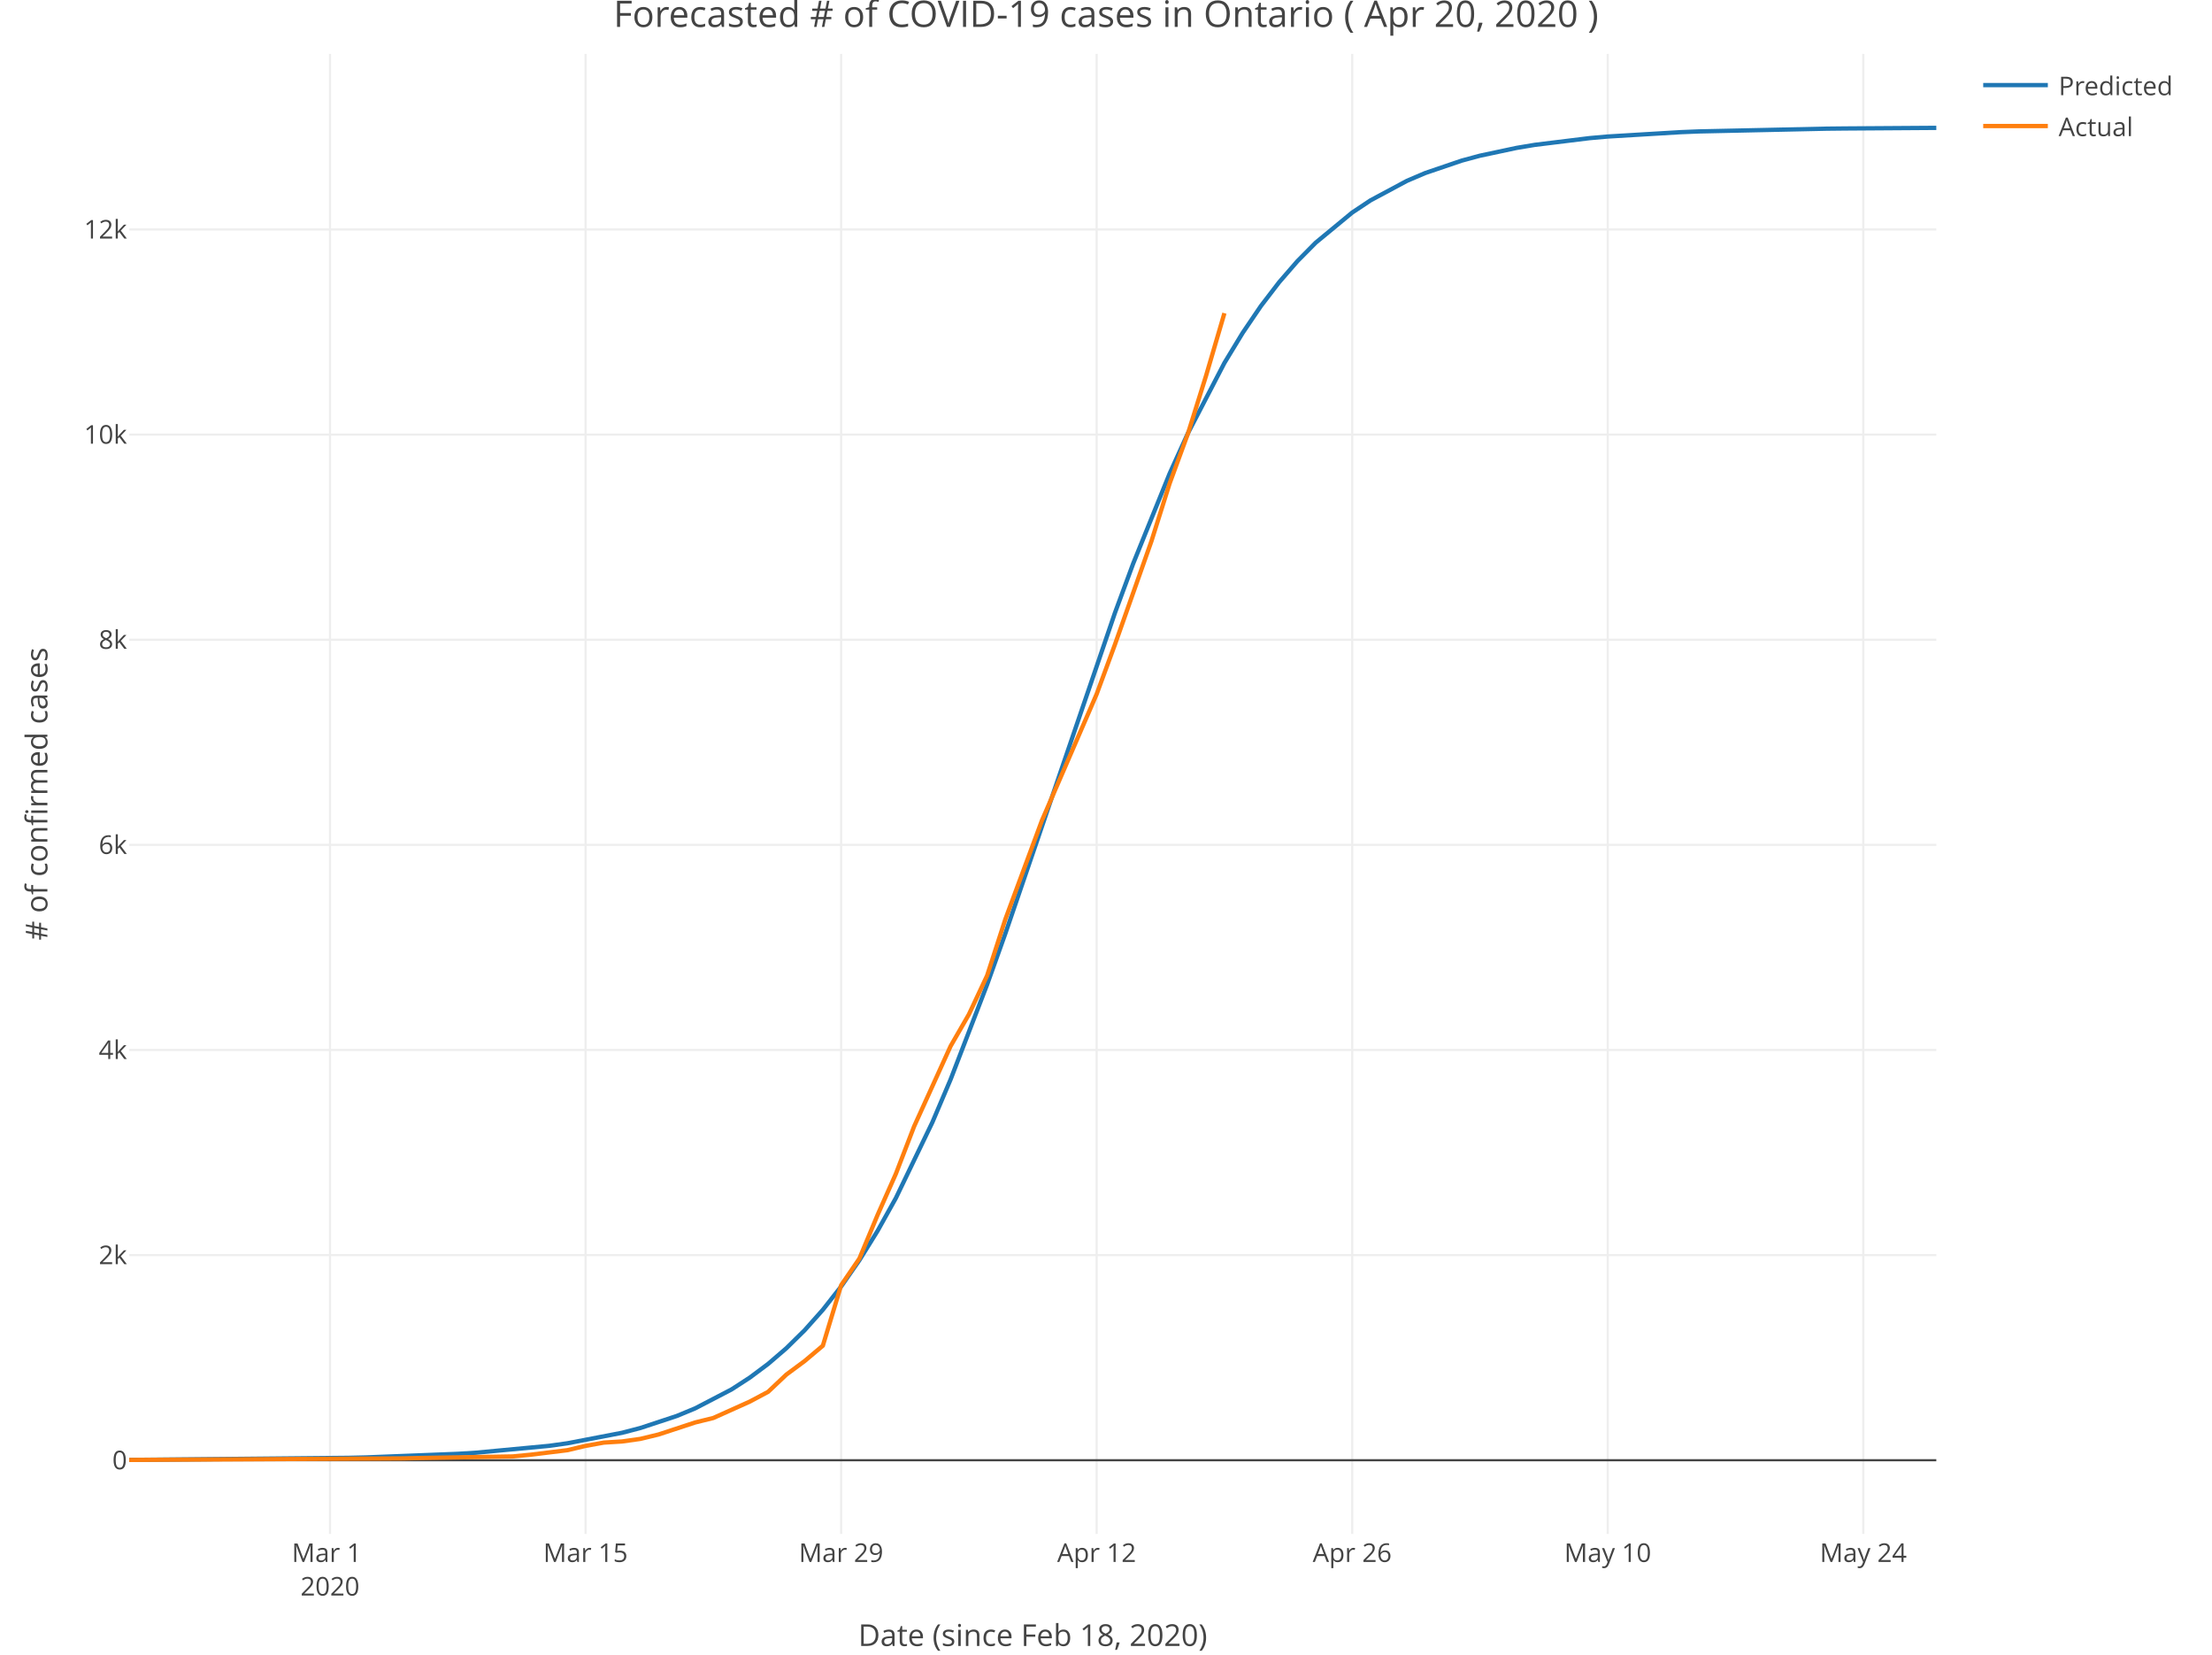
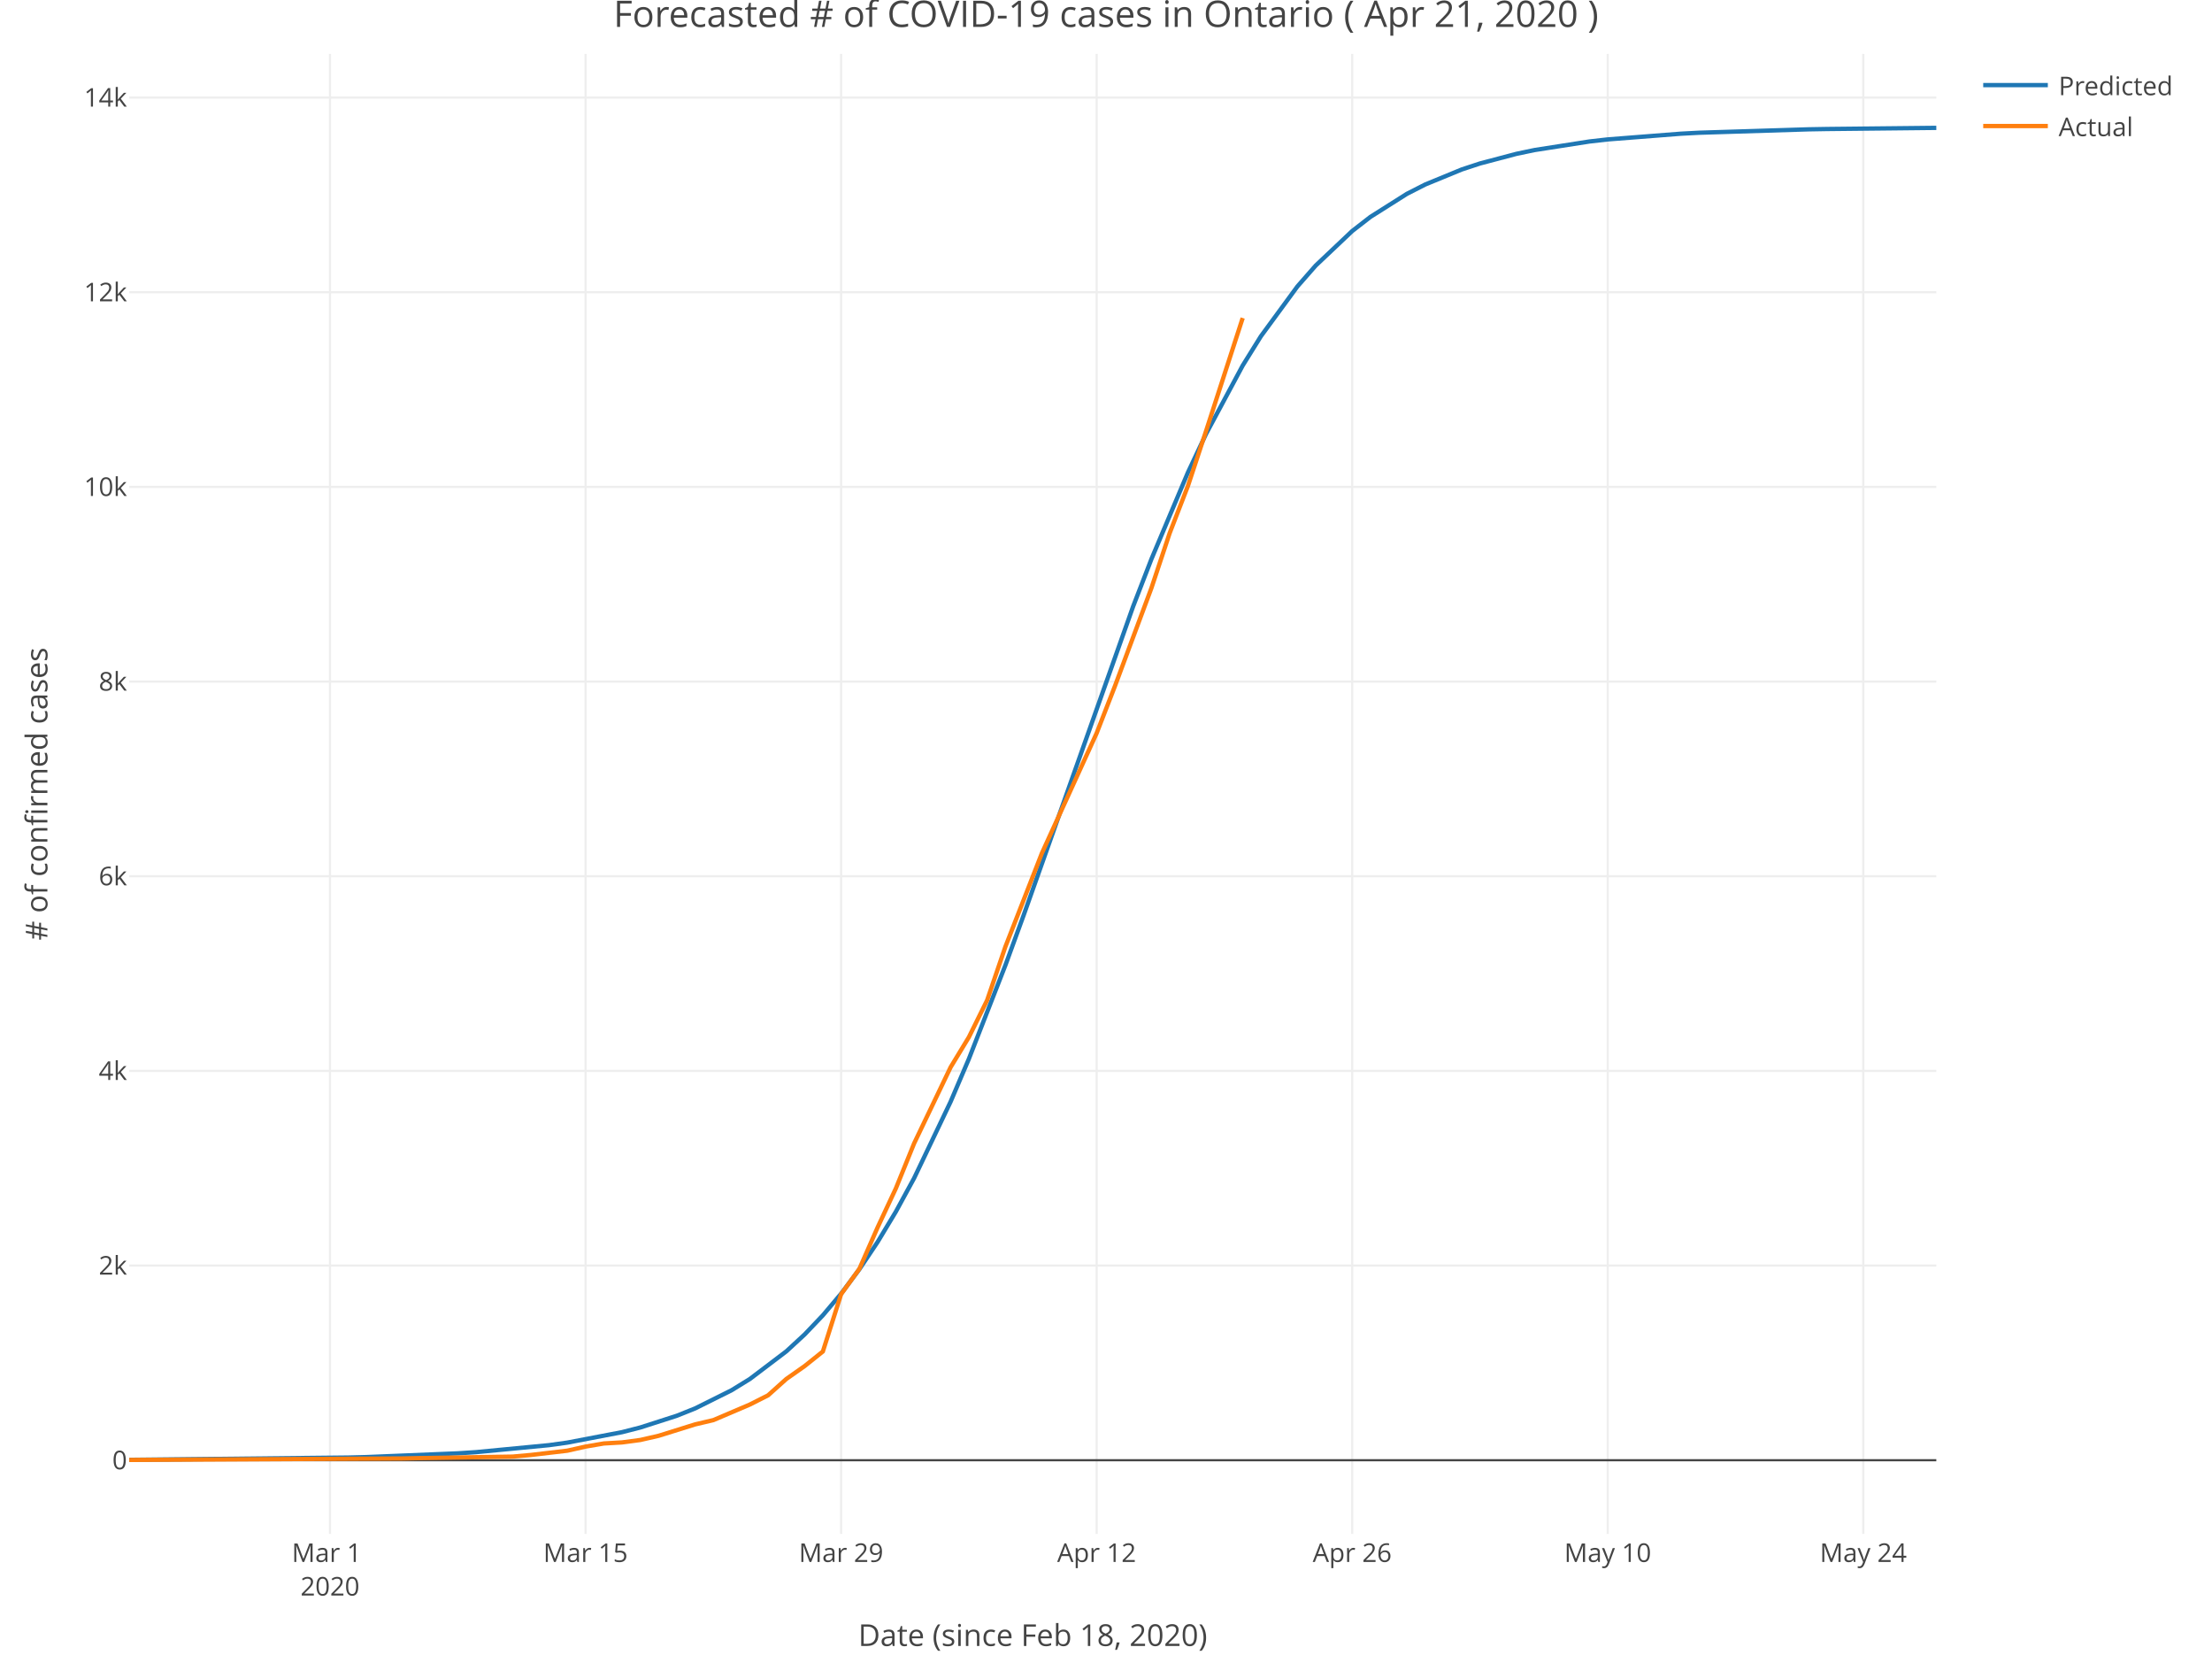
<svg xmlns="http://www.w3.org/2000/svg" class="main-svg" width="1027" height="768" style="" viewBox="0 0 1027 768">
  <rect x="0" y="0" width="1027" height="768" style="fill: rgb(255, 255, 255); fill-opacity: 1;" />
-   <defs id="defs-534361">
+   <defs id="defs-610ab9">
    <g class="clips">
-       <clipPath id="clip534361xyplot" class="plotclip">
+       <clipPath id="clip610ab9xyplot" class="plotclip">
        <rect width="839" height="687" />
      </clipPath>
-       <clipPath class="axesclip" id="clip534361x">
+       <clipPath class="axesclip" id="clip610ab9x">
        <rect x="60" y="0" width="839" height="768" />
      </clipPath>
-       <clipPath class="axesclip" id="clip534361y">
+       <clipPath class="axesclip" id="clip610ab9y">
        <rect x="0" y="25" width="1027" height="687" />
      </clipPath>
-       <clipPath class="axesclip" id="clip534361xy">
+       <clipPath class="axesclip" id="clip610ab9xy">
        <rect x="60" y="25" width="839" height="687" />
      </clipPath>
    </g>
    <g class="gradients" />
  </defs>
  <g class="bglayer" />
  <g class="layer-below">
    <g class="imagelayer" />
    <g class="shapelayer" />
  </g>
  <g class="cartesianlayer">
    <g class="subplot xy">
      <g class="layer-subplot">
        <g class="shapelayer" />
        <g class="imagelayer" />
      </g>
      <g class="gridlayer">
        <g class="x">
          <path class="xgrid crisp" transform="translate(153.22,0)" d="M0,25v687" style="stroke: rgb(238, 238, 238); stroke-opacity: 1; stroke-width: 1px;" />
          <path class="xgrid crisp" transform="translate(271.87,0)" d="M0,25v687" style="stroke: rgb(238, 238, 238); stroke-opacity: 1; stroke-width: 1px;" />
          <path class="xgrid crisp" transform="translate(390.52,0)" d="M0,25v687" style="stroke: rgb(238, 238, 238); stroke-opacity: 1; stroke-width: 1px;" />
          <path class="xgrid crisp" transform="translate(509.16,0)" d="M0,25v687" style="stroke: rgb(238, 238, 238); stroke-opacity: 1; stroke-width: 1px;" />
          <path class="xgrid crisp" transform="translate(627.81,0)" d="M0,25v687" style="stroke: rgb(238, 238, 238); stroke-opacity: 1; stroke-width: 1px;" />
          <path class="xgrid crisp" transform="translate(746.45,0)" d="M0,25v687" style="stroke: rgb(238, 238, 238); stroke-opacity: 1; stroke-width: 1px;" />
          <path class="xgrid crisp" transform="translate(865.1,0)" d="M0,25v687" style="stroke: rgb(238, 238, 238); stroke-opacity: 1; stroke-width: 1px;" />
        </g>
        <g class="y">
-           <path class="ygrid crisp" transform="translate(0,582.58)" d="M60,0h839" style="stroke: rgb(238, 238, 238); stroke-opacity: 1; stroke-width: 1px;" />
-           <path class="ygrid crisp" transform="translate(0,487.37)" d="M60,0h839" style="stroke: rgb(238, 238, 238); stroke-opacity: 1; stroke-width: 1px;" />
-           <path class="ygrid crisp" transform="translate(0,392.16)" d="M60,0h839" style="stroke: rgb(238, 238, 238); stroke-opacity: 1; stroke-width: 1px;" />
-           <path class="ygrid crisp" transform="translate(0,296.95)" d="M60,0h839" style="stroke: rgb(238, 238, 238); stroke-opacity: 1; stroke-width: 1px;" />
-           <path class="ygrid crisp" transform="translate(0,201.74)" d="M60,0h839" style="stroke: rgb(238, 238, 238); stroke-opacity: 1; stroke-width: 1px;" />
-           <path class="ygrid crisp" transform="translate(0,106.52)" d="M60,0h839" style="stroke: rgb(238, 238, 238); stroke-opacity: 1; stroke-width: 1px;" />
+           <path class="ygrid crisp" transform="translate(0,587.43)" d="M60,0h839" style="stroke: rgb(238, 238, 238); stroke-opacity: 1; stroke-width: 1px;" />
+           <path class="ygrid crisp" transform="translate(0,497.07)" d="M60,0h839" style="stroke: rgb(238, 238, 238); stroke-opacity: 1; stroke-width: 1px;" />
+           <path class="ygrid crisp" transform="translate(0,406.72)" d="M60,0h839" style="stroke: rgb(238, 238, 238); stroke-opacity: 1; stroke-width: 1px;" />
+           <path class="ygrid crisp" transform="translate(0,316.36)" d="M60,0h839" style="stroke: rgb(238, 238, 238); stroke-opacity: 1; stroke-width: 1px;" />
+           <path class="ygrid crisp" transform="translate(0,226)" d="M60,0h839" style="stroke: rgb(238, 238, 238); stroke-opacity: 1; stroke-width: 1px;" />
+           <path class="ygrid crisp" transform="translate(0,135.65)" d="M60,0h839" style="stroke: rgb(238, 238, 238); stroke-opacity: 1; stroke-width: 1px;" />
+           <path class="ygrid crisp" transform="translate(0,45.29)" d="M60,0h839" style="stroke: rgb(238, 238, 238); stroke-opacity: 1; stroke-width: 1px;" />
        </g>
      </g>
      <g class="zerolinelayer">
        <path class="yzl zl crisp" transform="translate(0,677.79)" d="M60,0h839" style="stroke: rgb(68, 68, 68); stroke-opacity: 1; stroke-width: 1px;" />
      </g>
      <path class="xlines-below" />
      <path class="ylines-below" />
      <g class="overlines-below" />
      <g class="xaxislayer-below" />
      <g class="yaxislayer-below" />
      <g class="overaxes-below" />
-       <g class="plot" transform="translate(60, 25)" clip-path="url('#clip534361xyplot')">
+       <g class="plot" transform="translate(60, 25)" clip-path="url('#clip610ab9xyplot')">
        <g class="scatterlayer mlayer">
-           <g class="trace scatter trace76717e" style="stroke-miterlimit: 2; opacity: 1;">
+           <g class="trace scatter trace171db9" style="stroke-miterlimit: 2; opacity: 1;">
            <g class="fills" />
            <g class="errorbars" />
            <g class="lines">
-               <path class="js-line" d="M0,652.64L101.7,651.68L110.17,651.48L152.55,649.82L161.02,649.3L194.92,646.11L203.39,644.93L228.82,640.05L237.29,637.84L254.24,632.24L262.72,628.73L279.67,619.91L288.14,614.42L296.62,608.09L305.09,600.81L313.57,592.47L322.04,582.96L330.52,572.16L338.99,559.97L347.46,546.31L355.94,531.1L372.89,495.93L381.36,476.01L398.31,431.98L406.79,408.24L457.64,259.5L466.11,236.61L483.06,194.77L491.54,176.08L508.48,143.46L516.96,129.5L525.43,117.03L533.91,105.97L542.38,96.21L550.86,87.65L567.81,73.66L576.28,68.02L593.23,58.94L601.71,55.32L618.66,49.55L627.13,47.27L644.08,43.66L652.56,42.24L677.98,39.12L686.45,38.37L720.35,36.34L728.83,36L788.15,34.72L796.63,34.63L839,34.35" style="vector-effect: non-scaling-stroke; fill: none; stroke: rgb(31, 119, 180); stroke-opacity: 1; stroke-width: 2px; opacity: 1;" />
+               <path class="js-line" d="M0,652.6L101.7,651.54L110.17,651.33L152.55,649.59L161.02,649.04L194.92,645.79L203.39,644.61L228.82,639.76L237.29,637.59L254.24,632.14L262.72,628.75L279.67,620.3L288.14,615.09L305.09,602.24L313.57,594.42L322.04,585.53L330.52,575.48L338.99,564.16L347.46,551.49L355.94,537.41L364.41,521.87L381.36,486.36L389.84,466.48L406.79,423.03L415.26,399.82L466.11,256.44L474.59,234.5L491.54,194.3L500.01,176.29L516.96,144.68L525.43,131.06L542.38,107.94L550.86,98.27L567.81,82.24L576.28,75.67L593.23,64.96L601.71,60.64L618.66,53.67L627.13,50.88L644.08,46.4L652.56,44.63L677.98,40.67L686.45,39.71L720.35,37.06L728.83,36.61L779.68,35.03L788.15,34.88L839,34.35" style="vector-effect: non-scaling-stroke; fill: none; stroke: rgb(31, 119, 180); stroke-opacity: 1; stroke-width: 2px; opacity: 1;" />
            </g>
            <g class="points" />
            <g class="text" />
          </g>
-           <g class="trace scatter trace2098c7" style="stroke-miterlimit: 2; opacity: 1;">
+           <g class="trace scatter trace468974" style="stroke-miterlimit: 2; opacity: 1;">
            <g class="fills" />
            <g class="errorbars" />
            <g class="lines">
-               <path class="js-line" d="M0,652.65L127.12,651.94L135.6,651.75L177.97,651.03L186.44,650.22L203.39,648.13L211.87,646.13L220.34,644.6L228.82,644.08L237.29,642.89L245.77,640.84L262.72,635.27L271.19,633.18L288.14,625.56L296.62,621.04L305.09,613.04L313.57,606.76L322.04,599.62L330.52,571.58L338.99,559.2L347.46,538.92L355.94,519.83L364.41,497.84L381.36,460.56L389.84,445.85L398.31,427.81L406.79,401.62L423.74,355.88L432.21,336.31L449.16,297.18L457.64,274.18L474.59,226.2L483.06,199.35L491.54,176.26L500.01,149.22L508.48,120.37" style="vector-effect: non-scaling-stroke; fill: none; stroke: rgb(255, 127, 14); stroke-opacity: 1; stroke-width: 2px; opacity: 1;" />
+               <path class="js-line" d="M0,652.65L127.12,651.97L135.6,651.79L177.97,651.11L186.44,650.35L203.39,648.36L211.87,646.46L220.34,645.01L228.82,644.52L237.29,643.39L245.77,641.45L262.72,636.16L271.19,634.17L288.14,626.94L296.62,622.65L305.09,615.06L313.57,609.1L322.04,602.32L330.52,575.71L338.99,563.97L347.46,544.72L355.94,526.6L364.41,505.73L381.36,470.36L389.84,456.4L398.31,439.27L406.79,414.43L423.74,371.01L432.21,352.44L449.16,315.3L457.64,293.48L474.59,247.94L483.06,222.46L491.54,200.55L500.01,174.89L516.96,122.62" style="vector-effect: non-scaling-stroke; fill: none; stroke: rgb(255, 127, 14); stroke-opacity: 1; stroke-width: 2px; opacity: 1;" />
            </g>
            <g class="points" />
            <g class="text" />
          </g>
        </g>
      </g>
      <g class="overplot" />
      <path class="xlines-above crisp" style="fill: none;" d="M0,0" />
      <path class="ylines-above crisp" style="fill: none;" d="M0,0" />
      <g class="overlines-above" />
      <g class="xaxislayer-above">
        <g class="xtick">
          <text text-anchor="middle" x="0" y="725" transform="translate(153.22,0)" style="font-family: 'Open Sans', verdana, arial, sans-serif; font-size: 12px; fill: rgb(68, 68, 68); fill-opacity: 1; white-space: pre;">
            <tspan class="line" dy="0em" x="0" y="725">Mar 1</tspan>
            <tspan class="line" dy="1.3em" x="0" y="725">2020</tspan>
          </text>
        </g>
        <g class="xtick">
          <text text-anchor="middle" x="0" y="725" transform="translate(271.87,0)" style="font-family: 'Open Sans', verdana, arial, sans-serif; font-size: 12px; fill: rgb(68, 68, 68); fill-opacity: 1; white-space: pre;">Mar 15</text>
        </g>
        <g class="xtick">
          <text text-anchor="middle" x="0" y="725" transform="translate(390.52,0)" style="font-family: 'Open Sans', verdana, arial, sans-serif; font-size: 12px; fill: rgb(68, 68, 68); fill-opacity: 1; white-space: pre;">Mar 29</text>
        </g>
        <g class="xtick">
          <text text-anchor="middle" x="0" y="725" transform="translate(509.16,0)" style="font-family: 'Open Sans', verdana, arial, sans-serif; font-size: 12px; fill: rgb(68, 68, 68); fill-opacity: 1; white-space: pre;">Apr 12</text>
        </g>
        <g class="xtick">
          <text text-anchor="middle" x="0" y="725" transform="translate(627.81,0)" style="font-family: 'Open Sans', verdana, arial, sans-serif; font-size: 12px; fill: rgb(68, 68, 68); fill-opacity: 1; white-space: pre;">Apr 26</text>
        </g>
        <g class="xtick">
          <text text-anchor="middle" x="0" y="725" transform="translate(746.45,0)" style="font-family: 'Open Sans', verdana, arial, sans-serif; font-size: 12px; fill: rgb(68, 68, 68); fill-opacity: 1; white-space: pre;">May 10</text>
        </g>
        <g class="xtick">
          <text text-anchor="middle" x="0" y="725" transform="translate(865.1,0)" style="font-family: 'Open Sans', verdana, arial, sans-serif; font-size: 12px; fill: rgb(68, 68, 68); fill-opacity: 1; white-space: pre;">May 24</text>
        </g>
      </g>
      <g class="yaxislayer-above">
        <g class="ytick">
          <text text-anchor="end" x="59" y="4.2" transform="translate(0,677.79)" style="font-family: 'Open Sans', verdana, arial, sans-serif; font-size: 12px; fill: rgb(68, 68, 68); fill-opacity: 1; white-space: pre;">0</text>
        </g>
        <g class="ytick">
-           <text text-anchor="end" x="59" y="4.2" transform="translate(0,582.58)" style="font-family: 'Open Sans', verdana, arial, sans-serif; font-size: 12px; fill: rgb(68, 68, 68); fill-opacity: 1; white-space: pre;">2k</text>
-         </g>
-         <g class="ytick">
-           <text text-anchor="end" x="59" y="4.2" transform="translate(0,487.37)" style="font-family: 'Open Sans', verdana, arial, sans-serif; font-size: 12px; fill: rgb(68, 68, 68); fill-opacity: 1; white-space: pre;">4k</text>
-         </g>
-         <g class="ytick">
-           <text text-anchor="end" x="59" y="4.2" transform="translate(0,392.16)" style="font-family: 'Open Sans', verdana, arial, sans-serif; font-size: 12px; fill: rgb(68, 68, 68); fill-opacity: 1; white-space: pre;">6k</text>
-         </g>
-         <g class="ytick">
-           <text text-anchor="end" x="59" y="4.2" transform="translate(0,296.95)" style="font-family: 'Open Sans', verdana, arial, sans-serif; font-size: 12px; fill: rgb(68, 68, 68); fill-opacity: 1; white-space: pre;">8k</text>
-         </g>
-         <g class="ytick">
-           <text text-anchor="end" x="59" y="4.2" transform="translate(0,201.74)" style="font-family: 'Open Sans', verdana, arial, sans-serif; font-size: 12px; fill: rgb(68, 68, 68); fill-opacity: 1; white-space: pre;">10k</text>
-         </g>
-         <g class="ytick">
-           <text text-anchor="end" x="59" y="4.2" transform="translate(0,106.52)" style="font-family: 'Open Sans', verdana, arial, sans-serif; font-size: 12px; fill: rgb(68, 68, 68); fill-opacity: 1; white-space: pre;">12k</text>
+           <text text-anchor="end" x="59" y="4.2" transform="translate(0,587.43)" style="font-family: 'Open Sans', verdana, arial, sans-serif; font-size: 12px; fill: rgb(68, 68, 68); fill-opacity: 1; white-space: pre;">2k</text>
+         </g>
+         <g class="ytick">
+           <text text-anchor="end" x="59" y="4.2" transform="translate(0,497.07)" style="font-family: 'Open Sans', verdana, arial, sans-serif; font-size: 12px; fill: rgb(68, 68, 68); fill-opacity: 1; white-space: pre;">4k</text>
+         </g>
+         <g class="ytick">
+           <text text-anchor="end" x="59" y="4.2" transform="translate(0,406.72)" style="font-family: 'Open Sans', verdana, arial, sans-serif; font-size: 12px; fill: rgb(68, 68, 68); fill-opacity: 1; white-space: pre;">6k</text>
+         </g>
+         <g class="ytick">
+           <text text-anchor="end" x="59" y="4.2" transform="translate(0,316.36)" style="font-family: 'Open Sans', verdana, arial, sans-serif; font-size: 12px; fill: rgb(68, 68, 68); fill-opacity: 1; white-space: pre;">8k</text>
+         </g>
+         <g class="ytick">
+           <text text-anchor="end" x="59" y="4.2" transform="translate(0,226)" style="font-family: 'Open Sans', verdana, arial, sans-serif; font-size: 12px; fill: rgb(68, 68, 68); fill-opacity: 1; white-space: pre;">10k</text>
+         </g>
+         <g class="ytick">
+           <text text-anchor="end" x="59" y="4.2" transform="translate(0,135.65)" style="font-family: 'Open Sans', verdana, arial, sans-serif; font-size: 12px; fill: rgb(68, 68, 68); fill-opacity: 1; white-space: pre;">12k</text>
+         </g>
+         <g class="ytick">
+           <text text-anchor="end" x="59" y="4.2" transform="translate(0,45.29)" style="font-family: 'Open Sans', verdana, arial, sans-serif; font-size: 12px; fill: rgb(68, 68, 68); fill-opacity: 1; white-space: pre;">14k</text>
        </g>
      </g>
      <g class="overaxes-above" />
    </g>
  </g>
  <g class="polarlayer" />
  <g class="ternarylayer" />
  <g class="geolayer" />
  <g class="funnelarealayer" />
  <g class="pielayer" />
  <g class="treemaplayer" />
  <g class="sunburstlayer" />
  <g class="glimages" />
-   <defs id="topdefs-534361">
+   <defs id="topdefs-610ab9">
    <g class="clips" />
-     <clipPath id="legend534361">
+     <clipPath id="legend610ab9">
      <rect width="101" height="48" x="0" y="0" />
    </clipPath>
  </defs>
  <g class="layer-above">
    <g class="imagelayer" />
    <g class="shapelayer" />
  </g>
  <g class="infolayer">
    <g class="legend" pointer-events="all" transform="translate(915.78, 25)">
      <rect class="bg" shape-rendering="crispEdges" style="stroke: rgb(68, 68, 68); stroke-opacity: 1; fill: rgb(255, 255, 255); fill-opacity: 1; stroke-width: 0px;" width="101" height="48" x="0" y="0" />
-       <g class="scrollbox" transform="translate(0, 0)" clip-path="url('#legend534361')">
+       <g class="scrollbox" transform="translate(0, 0)" clip-path="url('#legend610ab9')">
        <g class="groups">
          <g class="traces" style="opacity: 1;" transform="translate(0, 14.5)">
            <text class="legendtext user-select-none" text-anchor="start" x="40" y="4.68" style="font-family: 'Open Sans', verdana, arial, sans-serif; font-size: 12px; fill: rgb(68, 68, 68); fill-opacity: 1; white-space: pre;">Predicted</text>
            <g class="layers" style="opacity: 1;">
              <g class="legendfill" />
              <g class="legendlines">
                <path class="js-line" d="M5,0h30" style="fill: none; stroke: rgb(31, 119, 180); stroke-opacity: 1; stroke-width: 2px;" />
              </g>
              <g class="legendsymbols">
                <g class="legendpoints" />
              </g>
            </g>
            <rect class="legendtoggle" pointer-events="all" x="0" y="-9.5" width="95.891" height="19" style="cursor: pointer; fill: rgb(0, 0, 0); fill-opacity: 0;" />
          </g>
          <g class="traces" style="opacity: 1;" transform="translate(0, 33.5)">
            <text class="legendtext user-select-none" text-anchor="start" x="40" y="4.68" style="font-family: 'Open Sans', verdana, arial, sans-serif; font-size: 12px; fill: rgb(68, 68, 68); fill-opacity: 1; white-space: pre;">Actual</text>
            <g class="layers" style="opacity: 1;">
              <g class="legendfill" />
              <g class="legendlines">
                <path class="js-line" d="M5,0h30" style="fill: none; stroke: rgb(255, 127, 14); stroke-opacity: 1; stroke-width: 2px;" />
              </g>
              <g class="legendsymbols">
                <g class="legendpoints" />
              </g>
            </g>
            <rect class="legendtoggle" pointer-events="all" x="0" y="-9.5" width="95.891" height="19" style="cursor: pointer; fill: rgb(0, 0, 0); fill-opacity: 0;" />
          </g>
        </g>
      </g>
      <rect class="scrollbar" rx="20" ry="3" width="0" height="0" style="fill: rgb(128, 139, 164); fill-opacity: 1;" x="0" y="0" />
    </g>
    <g class="g-gtitle">
-       <text class="gtitle" x="513.5" y="12.5" text-anchor="middle" dy="0em" style="font-family: 'Open Sans', verdana, arial, sans-serif; font-size: 17px; fill: rgb(68, 68, 68); opacity: 1; font-weight: normal; white-space: pre;">Forecasted # of COVID-19 cases in Ontario ( Apr 20, 2020 )</text>
+       <text class="gtitle" x="513.5" y="12.5" text-anchor="middle" dy="0em" style="font-family: 'Open Sans', verdana, arial, sans-serif; font-size: 17px; fill: rgb(68, 68, 68); opacity: 1; font-weight: normal; white-space: pre;">Forecasted # of COVID-19 cases in Ontario ( Apr 21, 2020 )</text>
    </g>
    <g class="g-xtitle">
      <text class="xtitle" x="479.5" y="764" text-anchor="middle" style="font-family: 'Open Sans', verdana, arial, sans-serif; font-size: 14px; fill: rgb(68, 68, 68); opacity: 1; font-weight: normal; white-space: pre;">Date (since Feb 18, 2020)</text>
    </g>
    <g class="g-ytitle">
      <text class="ytitle" transform="rotate(-90,22,368.5)" x="22" y="368.5" text-anchor="middle" style="font-family: 'Open Sans', verdana, arial, sans-serif; font-size: 14px; fill: rgb(68, 68, 68); opacity: 1; font-weight: normal; white-space: pre;"># of confirmed cases</text>
    </g>
  </g>
</svg>
